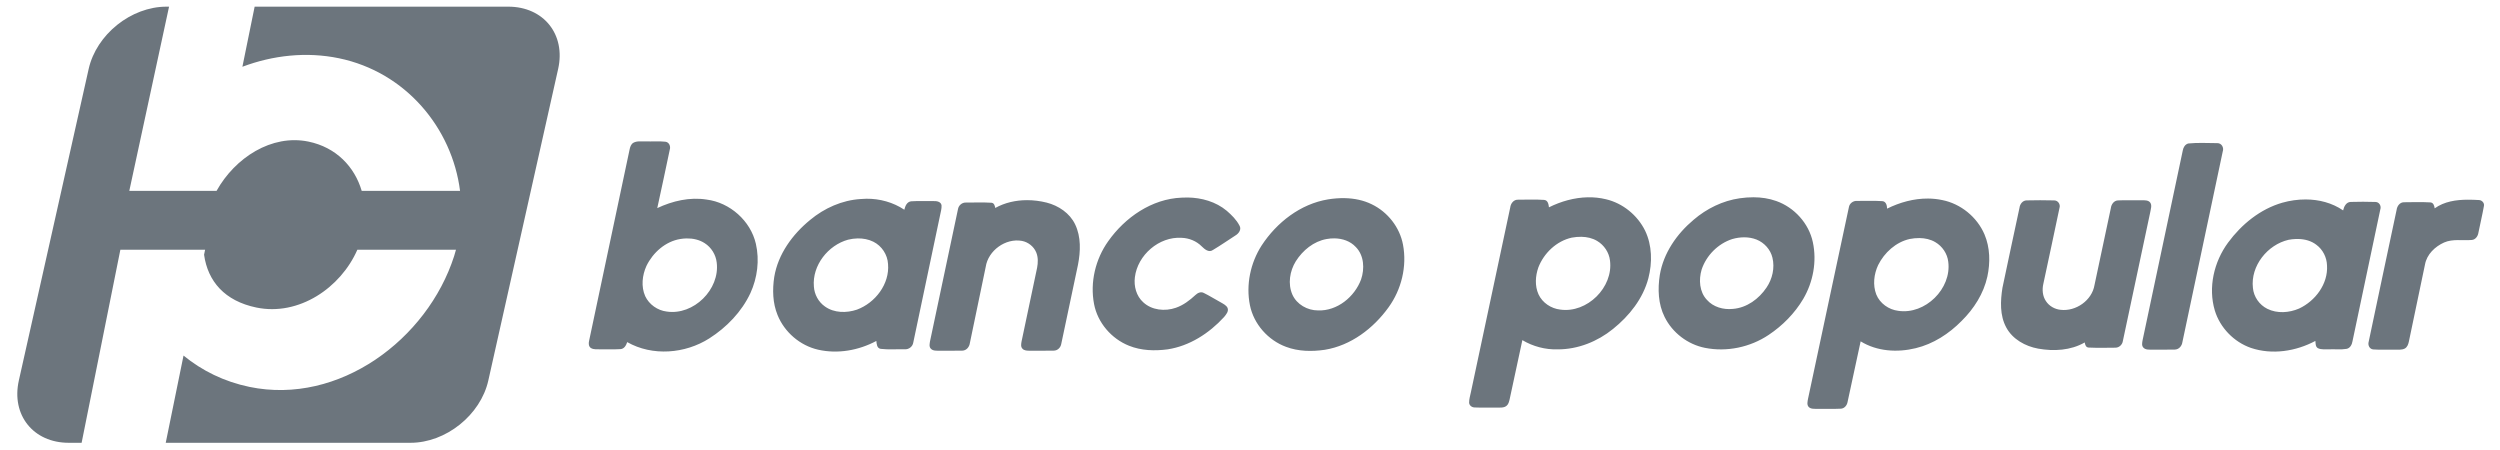
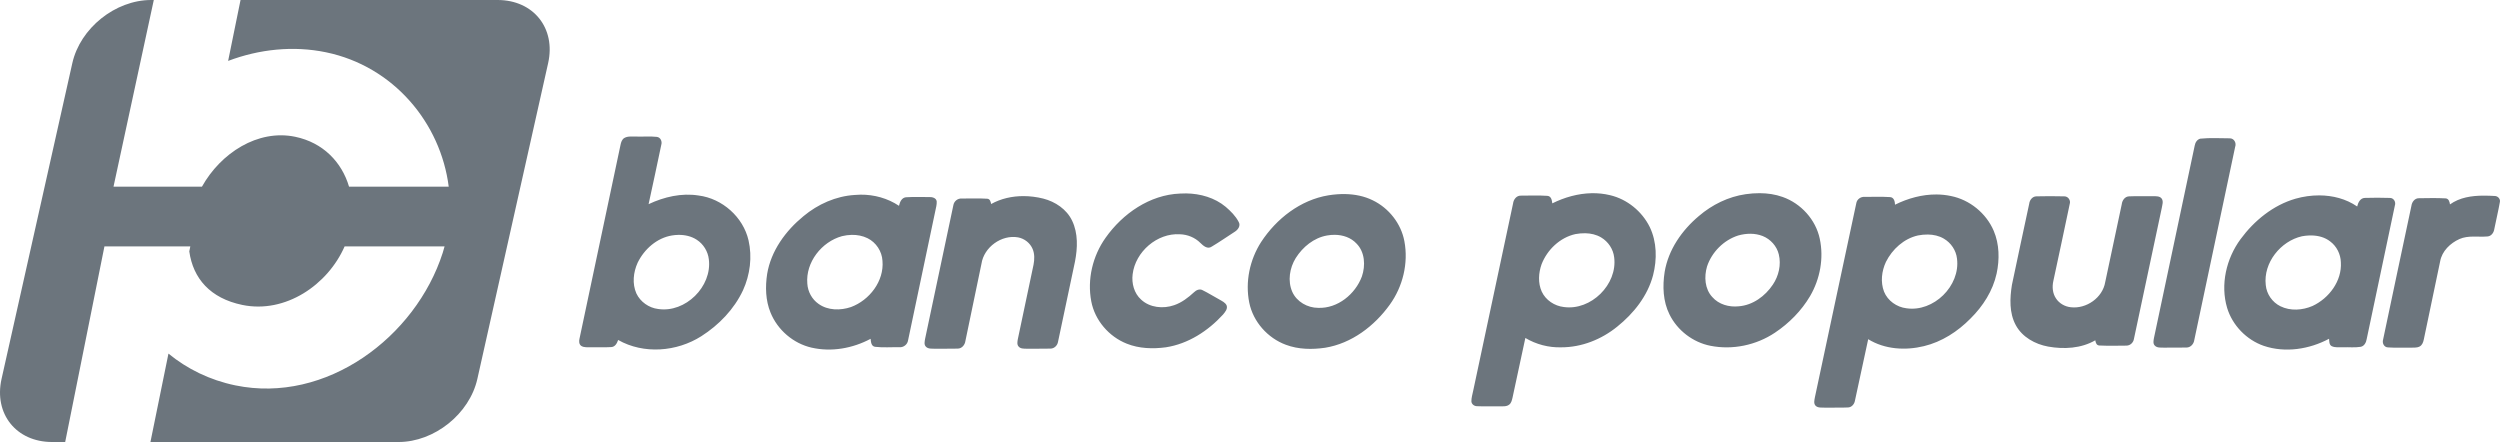
- <svg xmlns="http://www.w3.org/2000/svg" width="100" height="18" viewBox="0 0 26.458 4.762" version="1.1" id="svg6538">
+ <svg xmlns="http://www.w3.org/2000/svg" width="1881.668" height="332.685" viewBox="0 0 497.858 88.023" version="1.1" id="svg6538">
  <defs id="defs6532">
    <clipPath id="clipPath4571" clipPathUnits="userSpaceOnUse">
      <path id="path4569" d="M 21.758,22.944 H 633.374 V 814.661 H 21.758 Z" />
    </clipPath>
    <clipPath id="clipPath4533" clipPathUnits="userSpaceOnUse">
      <path id="path4531" d="M 21.758,22.944 H 633.374 V 814.661 H 21.758 Z" />
    </clipPath>
  </defs>
-   <g id="layer1" transform="translate(-57.45242,-157.7482)">
-     <g id="#000000ff" transform="matrix(0.01405939,0,0,0.01405939,63.35639,158.8545)" style="fill:#6c757d;fill-opacity:1">
+   <g id="layer1" transform="translate(-57.63556,-157.8185)">
+     <g id="#000000ff" transform="matrix(0.2681222,0,0,0.2681222,166.7358,177.5758)" style="fill:#6c757d;fill-opacity:1">
      <path style="opacity:1;fill:#6c757d;fill-opacity:1;stroke-width:0.408" d="m -186.969,432.721 c -10.856,0 -21.508,8.527 -23.883,19.121 l -21.441,95.66 c -2.374,10.594 4.454,19.123 15.311,19.123 h 3.965 l 11.893,-59.268 h 26.016 l -0.314,1.527 0.002,0.002 c 1.144,8.16 6.315,14.195 16.064,16.213 13.029,2.696 25.883,-6.049 30.996,-17.742 h 30.281 c -0.179,0.657 -0.36,1.312 -0.57,1.965 -8.195,25.53 -35.318,45.838 -62.824,40.145 -7.776,-1.609 -14.602,-4.991 -20.258,-9.623 l -5.461,26.781 h 75.16 c 10.856,0 21.508,-8.529 23.883,-19.123 l 21.441,-95.66 c 2.374,-10.594 -4.454,-19.121 -15.311,-19.121 h -77.875 l -3.76,18.451 c 9.408,-3.544 19.7,-4.67 29.639,-2.613 20.509,4.246 34.744,21.436 37.189,40.721 h -30.195 c -2.176,-7.393 -7.823,-13.365 -16.348,-15.129 -11.294,-2.339 -22.545,4.944 -28.221,15.129 h -26.787 c 0.044,-0.191 0.073,-0.383 0.119,-0.572 0.003,-0.017 0.008,-0.032 0.012,-0.049 l 12.074,-55.938 z m 150.141,41.359 c -1.017,0.011 -2.035,0.042 -3.051,0.012 -1.244,0.057 -2.598,-0.22 -3.736,0.42 -0.75,0.445 -1.013,1.333 -1.172,2.133 -4.14,19.574 -8.292,39.152 -12.432,58.727 -0.175,0.746 -0.143,1.673 0.559,2.15 0.873,0.547 1.959,0.362 2.934,0.402 2.048,-0.049 4.103,0.074 6.146,-0.057 1.175,-0.069 1.75,-1.175 2.076,-2.154 7.758,4.401 17.776,3.582 25.199,-1.137 5.331,-3.402 9.939,-8.162 12.635,-13.926 2.137,-4.691 2.826,-10.086 1.668,-15.127 -1.623,-7.052 -7.957,-12.665 -15.119,-13.574 -5.18,-0.824 -10.466,0.414 -15.156,2.621 1.313,-5.967 2.574,-11.946 3.834,-17.922 0.339,-1.036 -0.167,-2.32 -1.342,-2.463 -1.01,-0.108 -2.026,-0.117 -3.043,-0.105 z m 475.064,0.479 c -1.491,-0.011 -2.979,0.017 -4.451,0.17 -0.959,0.257 -1.509,1.178 -1.672,2.096 -4.12,19.431 -8.224,38.871 -12.348,58.303 -0.126,0.746 -0.35,1.673 0.254,2.285 0.681,0.73 1.782,0.595 2.691,0.623 2.321,-0.037 4.642,0.04 6.963,-0.033 1.232,-0.025 2.154,-1.093 2.309,-2.264 4.128,-19.513 8.267,-39.026 12.387,-58.539 0.436,-1.183 -0.33,-2.605 -1.664,-2.576 -1.485,-0.004 -2.978,-0.054 -4.469,-0.065 z m -137.912,16.684 c -1.417,-0.006 -2.836,0.106 -4.23,0.305 -5.249,0.75 -10.172,3.171 -14.182,6.609 -5.152,4.319 -9.255,10.212 -10.377,16.938 -0.669,4.307 -0.514,8.922 1.469,12.887 2.382,4.846 7.1,8.446 12.398,9.494 6.701,1.334 13.875,-0.175 19.545,-3.969 4.287,-2.859 8.012,-6.632 10.639,-11.074 3.035,-5.184 4.204,-11.505 2.936,-17.398 -1.228,-5.788 -5.689,-10.691 -11.244,-12.645 -2.233,-0.8 -4.591,-1.137 -6.953,-1.146 z m -50.906,0.008 c -4.124,0.08 -8.234,1.242 -11.916,3.076 -0.126,-0.934 -0.306,-2.165 -1.473,-2.275 -2.672,-0.184 -5.359,-0.068 -8.035,-0.064 -1.334,-0.053 -2.244,1.165 -2.383,2.385 -4.026,18.917 -8.056,37.837 -12.086,56.75 -0.208,1.06 -0.557,2.108 -0.537,3.197 0.041,0.84 0.852,1.443 1.664,1.455 2.264,0.11 4.535,-8e-5 6.803,0.049 1.016,-0.037 2.187,0.151 3.031,-0.562 0.6,-0.481 0.762,-1.277 0.941,-1.982 1.293,-6.057 2.591,-12.117 3.908,-18.174 3.267,1.95 7.072,2.948 10.873,2.834 6.171,0.012 12.195,-2.395 16.955,-6.262 4.997,-4.009 9.223,-9.314 10.867,-15.596 1.228,-4.788 1.162,-10.079 -1.012,-14.59 -2.345,-4.748 -6.84,-8.423 -12.008,-9.639 -1.842,-0.45 -3.719,-0.638 -5.594,-0.602 z m -122.846,0.062 c -0.615,-0.009 -1.228,0.007 -1.838,0.045 -9.181,0.363 -17.38,6.057 -22.561,13.387 -3.92,5.506 -5.612,12.603 -4.344,19.264 1.085,5.735 5.336,10.677 10.736,12.818 3.744,1.509 7.895,1.636 11.852,1.109 6.754,-1.032 12.776,-4.942 17.328,-9.918 0.632,-0.779 1.496,-1.734 1.076,-2.814 -0.441,-0.869 -1.375,-1.265 -2.162,-1.738 -1.717,-0.922 -3.361,-1.985 -5.115,-2.838 -0.885,-0.498 -1.911,-0.029 -2.572,0.615 -1.766,1.632 -3.721,3.136 -6.021,3.928 -3.32,1.162 -7.386,0.774 -10.029,-1.697 -2.117,-1.901 -2.912,-4.914 -2.557,-7.68 0.828,-6.812 7.418,-12.538 14.336,-12.102 2.296,0.069 4.568,0.991 6.191,2.631 0.877,0.869 2.179,2.003 3.436,1.105 2.37,-1.407 4.629,-2.99 6.945,-4.479 0.995,-0.591 1.9,-1.852 1.211,-3.002 -0.922,-1.795 -2.401,-3.24 -3.906,-4.549 -3.337,-2.794 -7.7,-4.024 -12.006,-4.086 z m 48.252,0.201 c -1.717,-0.037 -3.442,0.102 -5.121,0.371 -8.492,1.387 -15.796,7.085 -20.426,14.17 -3.442,5.368 -4.85,12.069 -3.586,18.342 1.175,5.792 5.571,10.74 11.094,12.771 3.785,1.428 7.95,1.476 11.906,0.9 8.011,-1.309 14.905,-6.562 19.562,-13.035 3.965,-5.482 5.694,-12.571 4.434,-19.24 -0.999,-5.343 -4.704,-10.037 -9.582,-12.391 -2.58,-1.272 -5.42,-1.826 -8.281,-1.889 z m 179.08,0.121 c -4.347,-0.034 -8.697,1.164 -12.582,3.098 -0.025,-0.983 -0.322,-2.252 -1.521,-2.305 -2.557,-0.163 -5.126,-0.048 -7.684,-0.065 -1.211,-0.094 -2.362,0.759 -2.537,1.975 -4.209,19.57 -8.336,39.164 -12.529,58.738 -0.147,0.844 -0.458,1.916 0.252,2.602 0.706,0.644 1.738,0.49 2.623,0.535 2.402,-0.049 4.812,0.064 7.215,-0.059 1.081,-0.065 1.864,-1.027 2.039,-2.047 1.358,-6.204 2.663,-12.419 4.018,-18.627 5.009,3.096 11.266,3.478 16.891,2.104 5.408,-1.301 10.238,-4.437 14.113,-8.377 3.769,-3.724 6.758,-8.387 7.9,-13.607 0.922,-4.279 0.849,-8.896 -0.881,-12.963 -2.284,-5.331 -7.288,-9.413 -12.986,-10.539 -1.432,-0.304 -2.881,-0.452 -4.33,-0.463 z m -325.965,0.057 c -0.586,0.006 -1.173,0.036 -1.756,0.09 -5.71,0.347 -11.159,2.786 -15.531,6.424 -5.413,4.425 -9.845,10.486 -11.012,17.506 -0.591,3.895 -0.49,8.008 1.02,11.695 2.129,5.266 6.904,9.372 12.451,10.633 6.024,1.375 12.46,0.216 17.873,-2.68 0.106,0.93 0.159,2.246 1.342,2.426 2.435,0.29 4.919,0.07 7.379,0.127 1.248,0.094 2.432,-0.821 2.619,-2.061 2.774,-13.064 5.486,-26.141 8.256,-39.205 0.188,-0.959 0.485,-1.921 0.428,-2.908 -0.143,-1.13 -1.472,-1.373 -2.406,-1.324 -2.317,0.037 -4.642,-0.091 -6.955,0.068 -1.297,0.175 -1.809,1.472 -2.066,2.586 -3.426,-2.284 -7.54,-3.419 -11.641,-3.377 z m 441.922,0.219 c -2.435,-0.009 -4.878,0.344 -7.195,1 -6.783,1.954 -12.522,6.641 -16.662,12.258 -4.324,5.882 -6.171,13.761 -4.066,20.842 1.611,5.294 5.881,9.679 11.102,11.486 6.502,2.19 13.802,1.041 19.773,-2.148 0.086,0.763 -0.008,1.774 0.771,2.223 1.056,0.53 2.289,0.309 3.439,0.354 1.782,-0.073 3.597,0.155 5.371,-0.139 1.101,-0.208 1.655,-1.324 1.818,-2.34 2.839,-13.489 5.702,-26.974 8.537,-40.463 0.375,-1.056 -0.333,-2.313 -1.5,-2.301 -2.529,-0.09 -5.067,-0.081 -7.596,-0.008 -1.391,0.037 -2.055,1.429 -2.32,2.6 -3.38,-2.322 -7.414,-3.348 -11.473,-3.363 z m 49.732,0.076 c -3.577,0.016 -7.177,0.536 -10.15,2.656 -0.098,-0.783 -0.38,-1.773 -1.326,-1.826 -2.688,-0.151 -5.388,-0.077 -8.076,-0.045 -1.277,-0.02 -2.128,1.146 -2.279,2.309 -2.851,13.505 -5.756,27.001 -8.578,40.51 -0.33,1.06 0.269,2.33 1.473,2.375 2.166,0.163 4.353,0.015 6.527,0.072 1.028,-0.037 2.141,0.142 3.096,-0.359 0.763,-0.428 1.071,-1.313 1.238,-2.125 1.644,-7.892 3.305,-15.783 4.953,-23.676 0.559,-3.104 3.072,-5.5 5.857,-6.748 2.68,-1.179 5.66,-0.529 8.482,-0.777 1.171,-0.073 1.922,-1.183 2.068,-2.264 0.542,-2.725 1.2,-5.429 1.686,-8.162 0.208,-0.889 -0.559,-1.751 -1.424,-1.828 -1.163,-0.066 -2.354,-0.117 -3.547,-0.111 z m -442.348,0.143 c -3.387,0.002 -6.763,0.74 -9.746,2.395 -0.147,-0.669 -0.301,-1.485 -1.121,-1.6 -2.594,-0.159 -5.201,-0.048 -7.799,-0.061 -1.236,-0.086 -2.35,0.845 -2.533,2.057 -2.876,13.489 -5.703,26.988 -8.566,40.48 -0.118,0.755 -0.363,1.688 0.225,2.316 0.681,0.755 1.811,0.612 2.729,0.645 2.321,-0.037 4.642,0.046 6.963,-0.031 1.248,-0.025 2.15,-1.134 2.301,-2.309 1.623,-7.795 3.254,-15.59 4.865,-23.389 0.746,-5.033 6.102,-8.904 11.115,-7.998 1.913,0.363 3.63,1.701 4.385,3.508 0.636,1.501 0.579,3.201 0.277,4.771 -1.595,7.517 -3.169,15.039 -4.76,22.561 -0.122,0.726 -0.319,1.627 0.244,2.234 0.563,0.665 1.525,0.636 2.32,0.652 2.455,-0.029 4.912,0.038 7.363,-0.031 1.167,-0.02 2.101,-0.996 2.264,-2.117 1.721,-8.08 3.414,-16.168 5.127,-24.256 0.791,-4.083 0.975,-8.551 -0.873,-12.385 -1.652,-3.467 -5.107,-5.763 -8.754,-6.693 -1.958,-0.489 -3.993,-0.751 -6.025,-0.75 z m 311.119,0.019 c -1.412,-5e-4 -2.823,0.016 -4.232,0.053 -1.211,0.029 -2.032,1.142 -2.162,2.264 -1.734,8.19 -3.532,16.364 -5.232,24.559 -0.64,4.046 -0.845,8.48 1.166,12.191 1.946,3.622 5.849,5.776 9.797,6.498 4.788,0.857 9.998,0.58 14.293,-1.9 0.126,0.722 0.347,1.538 1.236,1.574 2.725,0.131 5.465,0.062 8.193,0.037 1.167,0 2.138,-0.946 2.289,-2.08 2.823,-13.203 5.595,-26.418 8.422,-39.617 0.139,-0.93 0.568,-1.979 -0.016,-2.836 -0.604,-0.816 -1.713,-0.71 -2.598,-0.738 -2.443,0.045 -4.891,-0.061 -7.326,0.053 -1.252,0.057 -2.051,1.237 -2.182,2.387 -1.672,7.864 -3.345,15.732 -5.014,23.6 -0.787,4.727 -5.714,8.154 -10.408,7.604 -1.799,-0.179 -3.525,-1.158 -4.512,-2.684 -1.036,-1.534 -1.191,-3.509 -0.791,-5.279 1.652,-7.762 3.34,-15.515 4.955,-23.285 0.387,-1.109 -0.454,-2.374 -1.645,-2.346 -1.411,-0.035 -2.823,-0.052 -4.234,-0.053 z m -140.869,11.232 c 1.681,0.035 3.347,0.402 4.803,1.273 2.137,1.269 3.658,3.528 3.943,6.012 1.069,8.239 -7.039,16.231 -15.262,15.064 -2.814,-0.322 -5.487,-2.078 -6.682,-4.676 -1.175,-2.598 -0.979,-5.64 -0.049,-8.279 1.709,-4.401 5.58,-8.101 10.246,-9.137 0.977,-0.18 1.991,-0.279 3,-0.258 z m 50.041,0.156 c 1.262,0.01 2.518,0.223 3.699,0.688 2.378,0.954 4.291,3.06 4.883,5.572 0.759,3.128 -0.02,6.513 -1.811,9.16 -2.329,3.479 -6.073,6.236 -10.34,6.559 -2.9,0.31 -6.032,-0.553 -7.994,-2.801 -2.296,-2.451 -2.517,-6.18 -1.6,-9.264 1.436,-4.348 5.057,-7.994 9.426,-9.385 1.205,-0.345 2.474,-0.539 3.736,-0.529 z m 53.75,0.23 c 1.689,0.025 3.367,0.385 4.83,1.252 2.166,1.264 3.707,3.545 3.984,6.045 1.069,8.26 -7.096,16.283 -15.344,15.043 -2.912,-0.347 -5.646,-2.273 -6.756,-5.018 -1.122,-2.908 -0.729,-6.242 0.572,-9.027 1.917,-3.842 5.445,-7.063 9.703,-8.014 0.979,-0.19 1.996,-0.296 3.01,-0.281 z m -179.633,0.092 c 2.422,0.039 4.842,0.829 6.521,2.637 2.574,2.582 2.769,6.689 1.639,9.984 -1.999,5.355 -7.329,9.724 -13.215,9.504 -3.251,0.008 -6.527,-1.839 -7.873,-4.854 -1.448,-3.3 -0.807,-7.236 1.049,-10.238 2.125,-3.361 5.491,-6.135 9.484,-6.832 0.781,-0.144 1.587,-0.214 2.395,-0.201 z M 25.258,503.875 c 1.659,-0.029 3.321,0.276 4.814,1.016 2.582,1.281 4.355,3.976 4.506,6.855 0.53,6.139 -3.935,11.918 -9.543,13.994 -3.194,1.085 -7.017,1.065 -9.84,-0.971 -1.99,-1.387 -3.234,-3.703 -3.385,-6.113 -0.555,-6.485 4.355,-12.702 10.498,-14.391 0.957,-0.236 1.954,-0.373 2.949,-0.391 z m -52.518,0.002 c 1.948,-0.029 3.911,0.395 5.551,1.463 2.035,1.301 3.414,3.543 3.684,5.938 1.036,8.255 -7.102,16.299 -15.357,15.051 -2.798,-0.339 -5.392,-2.157 -6.596,-4.715 -1.309,-2.945 -0.924,-6.419 0.381,-9.299 1.995,-4.099 5.824,-7.517 10.408,-8.264 0.633,-0.103 1.28,-0.164 1.93,-0.174 z m 494.916,0.174 c 1.966,0.058 3.909,0.572 5.482,1.795 1.986,1.468 3.179,3.871 3.252,6.33 0.355,5.67 -3.59,10.909 -8.582,13.234 -3.043,1.317 -6.71,1.583 -9.736,0.086 -2.451,-1.203 -4.193,-3.695 -4.434,-6.42 -0.779,-6.746 4.482,-13.305 10.959,-14.777 0.721,-0.134 1.466,-0.22 2.215,-0.246 0.281,-0.01 0.563,-0.01 0.844,-0.002 z" transform="matrix(2.451707,0,0,2.451707,163.7647,-1134.592)" id="path19" />
    </g>
  </g>
</svg>
